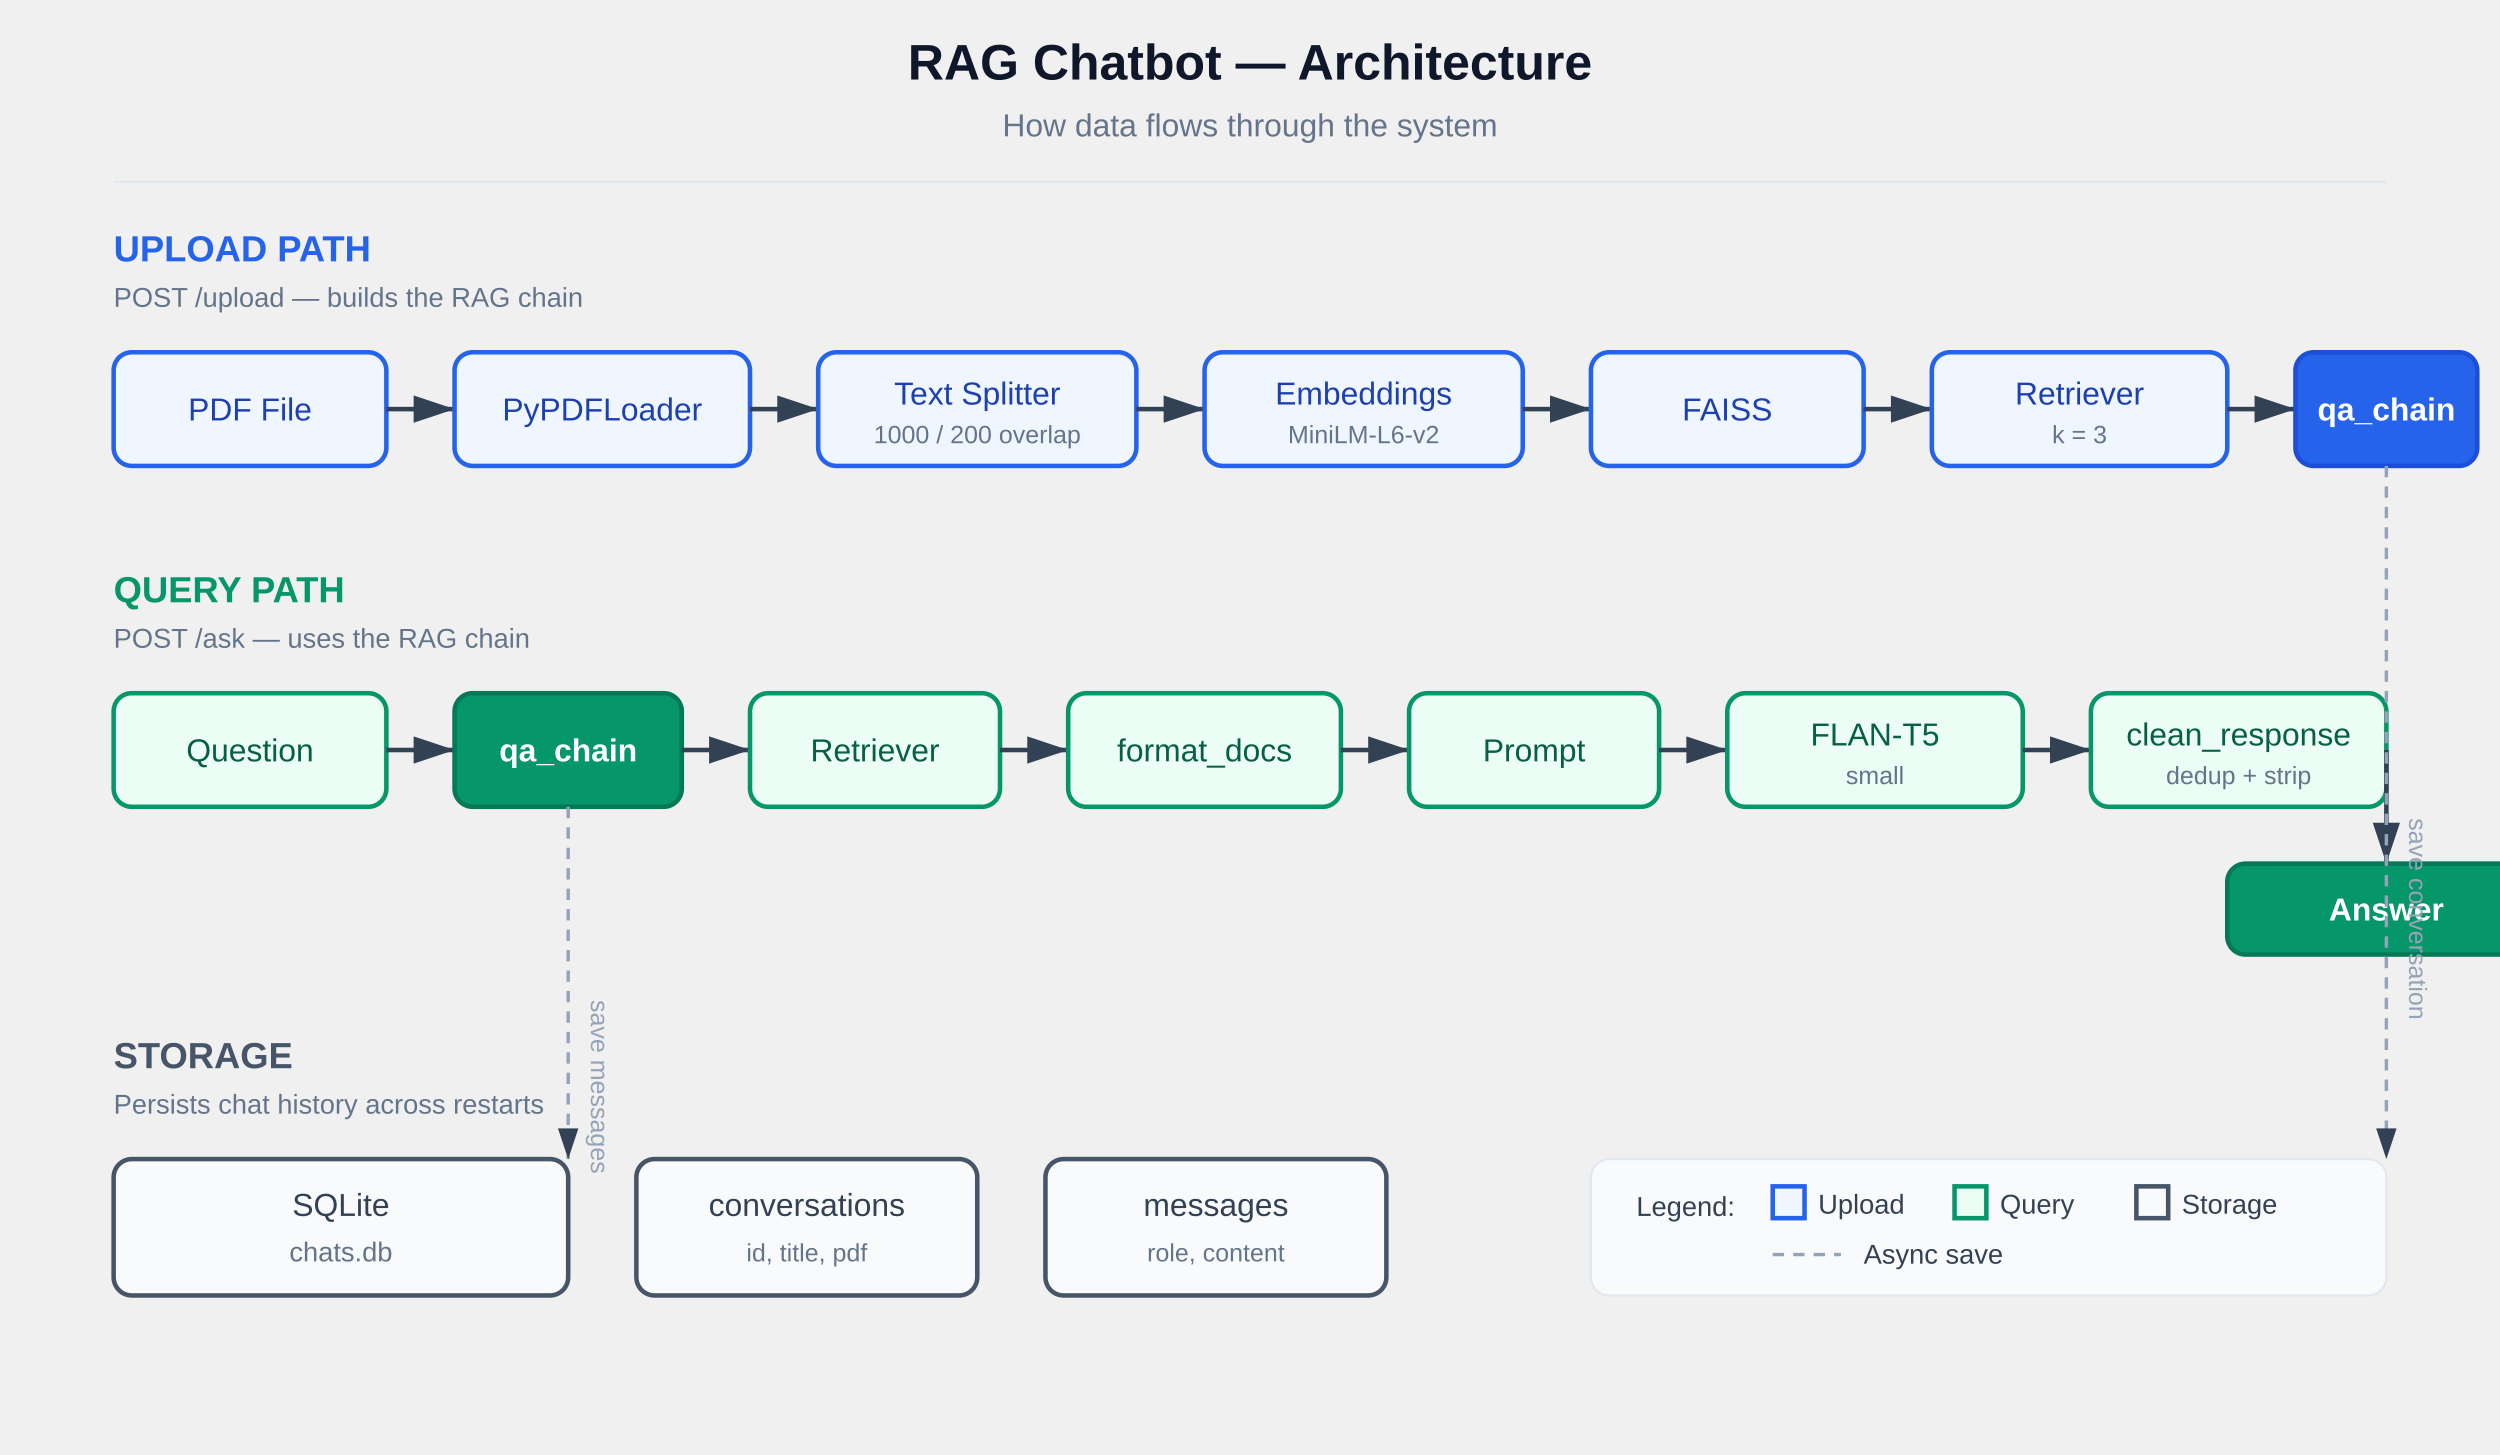
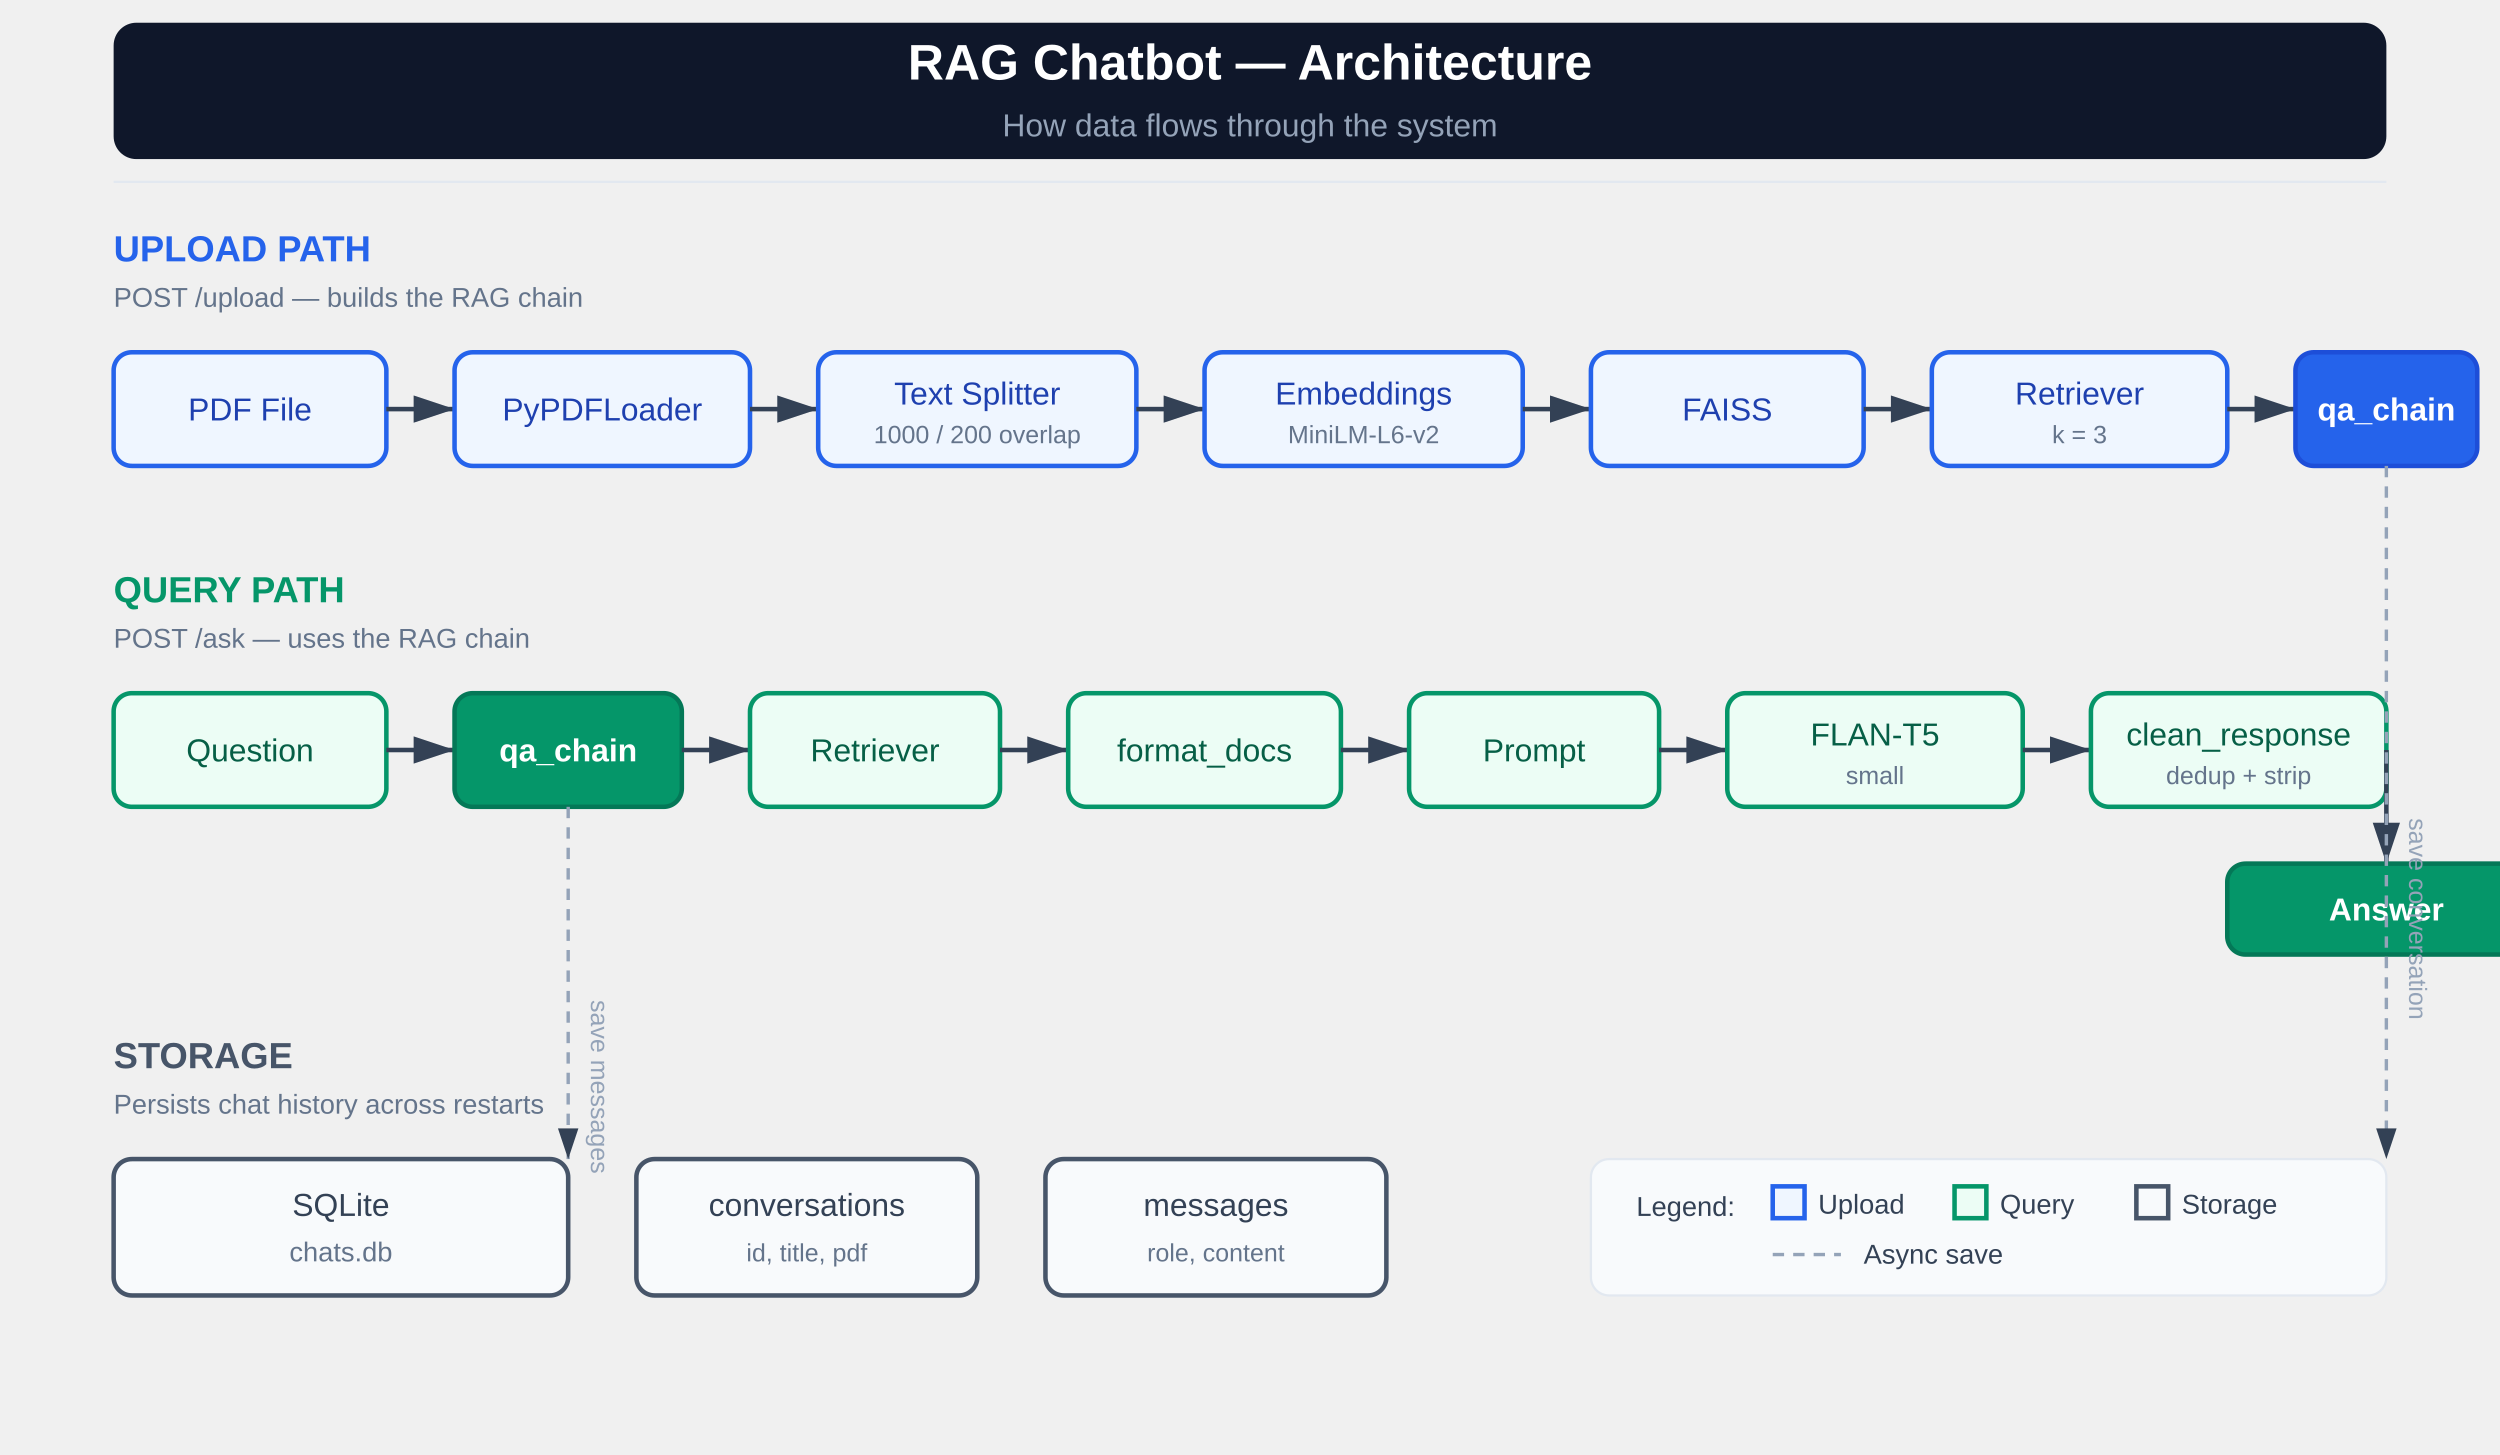
<svg xmlns="http://www.w3.org/2000/svg" width="1100" height="640" viewBox="0 0 1100 640">
  <defs>
    <marker id="arrow" markerWidth="10" markerHeight="10" refX="9" refY="3" orient="auto" markerUnits="strokeWidth">
      <path d="M0,0 L0,6 L9,3 z" fill="#334155" />
    </marker>
  </defs>
-   <text x="550" y="35" text-anchor="middle" font-family="'Segoe UI', Arial, sans-serif" font-size="22" font-weight="bold" fill="#0f172a">RAG Chatbot — Architecture</text>
-   <text x="550" y="60" text-anchor="middle" font-family="'Segoe UI', Arial, sans-serif" font-size="14" fill="#64748b">How data flows through the system</text>
+   <rect x="50" y="10" width="1000" height="60" rx="10" fill="#0f172a" />
+   <text x="550" y="35" text-anchor="middle" font-family="'Segoe UI', Arial, sans-serif" font-size="22" font-weight="bold" fill="#ffffff">RAG Chatbot — Architecture</text>
+   <text x="550" y="60" text-anchor="middle" font-family="'Segoe UI', Arial, sans-serif" font-size="14" fill="#94a3b8">How data flows through the system</text>
  <line x1="50" y1="80" x2="1050" y2="80" stroke="#e2e8f0" stroke-width="1" />
  <text x="50" y="115" font-family="'Segoe UI', Arial, sans-serif" font-size="16" font-weight="bold" fill="#2563eb">UPLOAD PATH</text>
  <text x="50" y="135" font-family="'Segoe UI', Arial, sans-serif" font-size="12" fill="#64748b">POST /upload — builds the RAG chain</text>
  <rect x="50" y="155" width="120" height="50" rx="8" fill="#eff6ff" stroke="#2563eb" stroke-width="2" />
  <text x="110" y="185" text-anchor="middle" font-family="'Segoe UI', Arial, sans-serif" font-size="14" fill="#1e40af">PDF File</text>
  <line x1="170" y1="180" x2="200" y2="180" stroke="#334155" stroke-width="2" marker-end="url(#arrow)" />
  <rect x="200" y="155" width="130" height="50" rx="8" fill="#eff6ff" stroke="#2563eb" stroke-width="2" />
  <text x="265" y="185" text-anchor="middle" font-family="'Segoe UI', Arial, sans-serif" font-size="14" fill="#1e40af">PyPDFLoader</text>
  <line x1="330" y1="180" x2="360" y2="180" stroke="#334155" stroke-width="2" marker-end="url(#arrow)" />
  <rect x="360" y="155" width="140" height="50" rx="8" fill="#eff6ff" stroke="#2563eb" stroke-width="2" />
  <text x="430" y="178" text-anchor="middle" font-family="'Segoe UI', Arial, sans-serif" font-size="14" fill="#1e40af">Text Splitter</text>
  <text x="430" y="195" text-anchor="middle" font-family="'Segoe UI', Arial, sans-serif" font-size="11" fill="#64748b">1000 / 200 overlap</text>
  <line x1="500" y1="180" x2="530" y2="180" stroke="#334155" stroke-width="2" marker-end="url(#arrow)" />
  <rect x="530" y="155" width="140" height="50" rx="8" fill="#eff6ff" stroke="#2563eb" stroke-width="2" />
  <text x="600" y="178" text-anchor="middle" font-family="'Segoe UI', Arial, sans-serif" font-size="14" fill="#1e40af">Embeddings</text>
  <text x="600" y="195" text-anchor="middle" font-family="'Segoe UI', Arial, sans-serif" font-size="11" fill="#64748b">MiniLM-L6-v2</text>
  <line x1="670" y1="180" x2="700" y2="180" stroke="#334155" stroke-width="2" marker-end="url(#arrow)" />
  <rect x="700" y="155" width="120" height="50" rx="8" fill="#eff6ff" stroke="#2563eb" stroke-width="2" />
  <text x="760" y="185" text-anchor="middle" font-family="'Segoe UI', Arial, sans-serif" font-size="14" fill="#1e40af">FAISS</text>
  <line x1="820" y1="180" x2="850" y2="180" stroke="#334155" stroke-width="2" marker-end="url(#arrow)" />
  <rect x="850" y="155" width="130" height="50" rx="8" fill="#eff6ff" stroke="#2563eb" stroke-width="2" />
  <text x="915" y="178" text-anchor="middle" font-family="'Segoe UI', Arial, sans-serif" font-size="14" fill="#1e40af">Retriever</text>
  <text x="915" y="195" text-anchor="middle" font-family="'Segoe UI', Arial, sans-serif" font-size="11" fill="#64748b">k = 3</text>
  <line x1="980" y1="180" x2="1010" y2="180" stroke="#334155" stroke-width="2" marker-end="url(#arrow)" />
  <rect x="1010" y="155" width="80" height="50" rx="8" fill="#2563eb" stroke="#1d4ed8" stroke-width="2" />
  <text x="1050" y="185" text-anchor="middle" font-family="'Segoe UI', Arial, sans-serif" font-size="14" font-weight="bold" fill="#ffffff">qa_chain</text>
  <text x="50" y="265" font-family="'Segoe UI', Arial, sans-serif" font-size="16" font-weight="bold" fill="#059669">QUERY PATH</text>
  <text x="50" y="285" font-family="'Segoe UI', Arial, sans-serif" font-size="12" fill="#64748b">POST /ask — uses the RAG chain</text>
  <rect x="50" y="305" width="120" height="50" rx="8" fill="#ecfdf5" stroke="#059669" stroke-width="2" />
  <text x="110" y="335" text-anchor="middle" font-family="'Segoe UI', Arial, sans-serif" font-size="14" fill="#065f46">Question</text>
  <line x1="170" y1="330" x2="200" y2="330" stroke="#334155" stroke-width="2" marker-end="url(#arrow)" />
  <rect x="200" y="305" width="100" height="50" rx="8" fill="#059669" stroke="#047857" stroke-width="2" />
  <text x="250" y="335" text-anchor="middle" font-family="'Segoe UI', Arial, sans-serif" font-size="14" font-weight="bold" fill="#ffffff">qa_chain</text>
  <line x1="300" y1="330" x2="330" y2="330" stroke="#334155" stroke-width="2" marker-end="url(#arrow)" />
  <rect x="330" y="305" width="110" height="50" rx="8" fill="#ecfdf5" stroke="#059669" stroke-width="2" />
  <text x="385" y="335" text-anchor="middle" font-family="'Segoe UI', Arial, sans-serif" font-size="14" fill="#065f46">Retriever</text>
  <line x1="440" y1="330" x2="470" y2="330" stroke="#334155" stroke-width="2" marker-end="url(#arrow)" />
  <rect x="470" y="305" width="120" height="50" rx="8" fill="#ecfdf5" stroke="#059669" stroke-width="2" />
  <text x="530" y="335" text-anchor="middle" font-family="'Segoe UI', Arial, sans-serif" font-size="14" fill="#065f46">format_docs</text>
  <line x1="590" y1="330" x2="620" y2="330" stroke="#334155" stroke-width="2" marker-end="url(#arrow)" />
  <rect x="620" y="305" width="110" height="50" rx="8" fill="#ecfdf5" stroke="#059669" stroke-width="2" />
  <text x="675" y="335" text-anchor="middle" font-family="'Segoe UI', Arial, sans-serif" font-size="14" fill="#065f46">Prompt</text>
  <line x1="730" y1="330" x2="760" y2="330" stroke="#334155" stroke-width="2" marker-end="url(#arrow)" />
  <rect x="760" y="305" width="130" height="50" rx="8" fill="#ecfdf5" stroke="#059669" stroke-width="2" />
  <text x="825" y="328" text-anchor="middle" font-family="'Segoe UI', Arial, sans-serif" font-size="14" fill="#065f46">FLAN-T5</text>
  <text x="825" y="345" text-anchor="middle" font-family="'Segoe UI', Arial, sans-serif" font-size="11" fill="#64748b">small</text>
  <line x1="890" y1="330" x2="920" y2="330" stroke="#334155" stroke-width="2" marker-end="url(#arrow)" />
  <rect x="920" y="305" width="130" height="50" rx="8" fill="#ecfdf5" stroke="#059669" stroke-width="2" />
  <text x="985" y="328" text-anchor="middle" font-family="'Segoe UI', Arial, sans-serif" font-size="14" fill="#065f46">clean_response</text>
  <text x="985" y="345" text-anchor="middle" font-family="'Segoe UI', Arial, sans-serif" font-size="11" fill="#64748b">dedup + strip</text>
  <line x1="1050" y1="330" x2="1050" y2="380" stroke="#334155" stroke-width="2" marker-end="url(#arrow)" />
  <rect x="980" y="380" width="140" height="40" rx="8" fill="#059669" stroke="#047857" stroke-width="2" />
  <text x="1050" y="405" text-anchor="middle" font-family="'Segoe UI', Arial, sans-serif" font-size="14" font-weight="bold" fill="#ffffff">Answer</text>
  <text x="50" y="470" font-family="'Segoe UI', Arial, sans-serif" font-size="16" font-weight="bold" fill="#475569">STORAGE</text>
  <text x="50" y="490" font-family="'Segoe UI', Arial, sans-serif" font-size="12" fill="#64748b">Persists chat history across restarts</text>
  <rect x="50" y="510" width="200" height="60" rx="8" fill="#f8fafc" stroke="#475569" stroke-width="2" />
  <text x="150" y="535" text-anchor="middle" font-family="'Segoe UI', Arial, sans-serif" font-size="14" fill="#334155">SQLite</text>
  <text x="150" y="555" text-anchor="middle" font-family="'Segoe UI', Arial, sans-serif" font-size="12" fill="#64748b">chats.db</text>
  <rect x="280" y="510" width="150" height="60" rx="8" fill="#f8fafc" stroke="#475569" stroke-width="2" />
  <text x="355" y="535" text-anchor="middle" font-family="'Segoe UI', Arial, sans-serif" font-size="14" fill="#334155">conversations</text>
  <text x="355" y="555" text-anchor="middle" font-family="'Segoe UI', Arial, sans-serif" font-size="11" fill="#64748b">id, title, pdf</text>
  <rect x="460" y="510" width="150" height="60" rx="8" fill="#f8fafc" stroke="#475569" stroke-width="2" />
  <text x="535" y="535" text-anchor="middle" font-family="'Segoe UI', Arial, sans-serif" font-size="14" fill="#334155">messages</text>
  <text x="535" y="555" text-anchor="middle" font-family="'Segoe UI', Arial, sans-serif" font-size="11" fill="#64748b">role, content</text>
  <line x1="1050" y1="205" x2="1050" y2="510" stroke="#94a3b8" stroke-width="1.5" stroke-dasharray="5,4" marker-end="url(#arrow)" />
  <text x="1060" y="360" font-family="'Segoe UI', Arial, sans-serif" font-size="11" fill="#94a3b8" transform="rotate(90, 1060, 360)">save conversation</text>
  <line x1="250" y1="355" x2="250" y2="510" stroke="#94a3b8" stroke-width="1.5" stroke-dasharray="5,4" marker-end="url(#arrow)" />
  <text x="260" y="440" font-family="'Segoe UI', Arial, sans-serif" font-size="11" fill="#94a3b8" transform="rotate(90, 260, 440)">save messages</text>
  <rect x="700" y="510" width="350" height="60" rx="8" fill="#f8fafc" stroke="#e2e8f0" stroke-width="1" />
  <text x="720" y="535" font-family="'Segoe UI', Arial, sans-serif" font-size="12" fill="#334155">Legend:</text>
  <rect x="780" y="522" width="14" height="14" fill="#eff6ff" stroke="#2563eb" stroke-width="2" />
  <text x="800" y="534" font-family="'Segoe UI', Arial, sans-serif" font-size="12" fill="#334155">Upload</text>
  <rect x="860" y="522" width="14" height="14" fill="#ecfdf5" stroke="#059669" stroke-width="2" />
  <text x="880" y="534" font-family="'Segoe UI', Arial, sans-serif" font-size="12" fill="#334155">Query</text>
  <rect x="940" y="522" width="14" height="14" fill="#f8fafc" stroke="#475569" stroke-width="2" />
  <text x="960" y="534" font-family="'Segoe UI', Arial, sans-serif" font-size="12" fill="#334155">Storage</text>
  <line x1="780" y1="552" x2="810" y2="552" stroke="#94a3b8" stroke-width="1.5" stroke-dasharray="5,4" />
  <text x="820" y="556" font-family="'Segoe UI', Arial, sans-serif" font-size="12" fill="#334155">Async save</text>
</svg>
